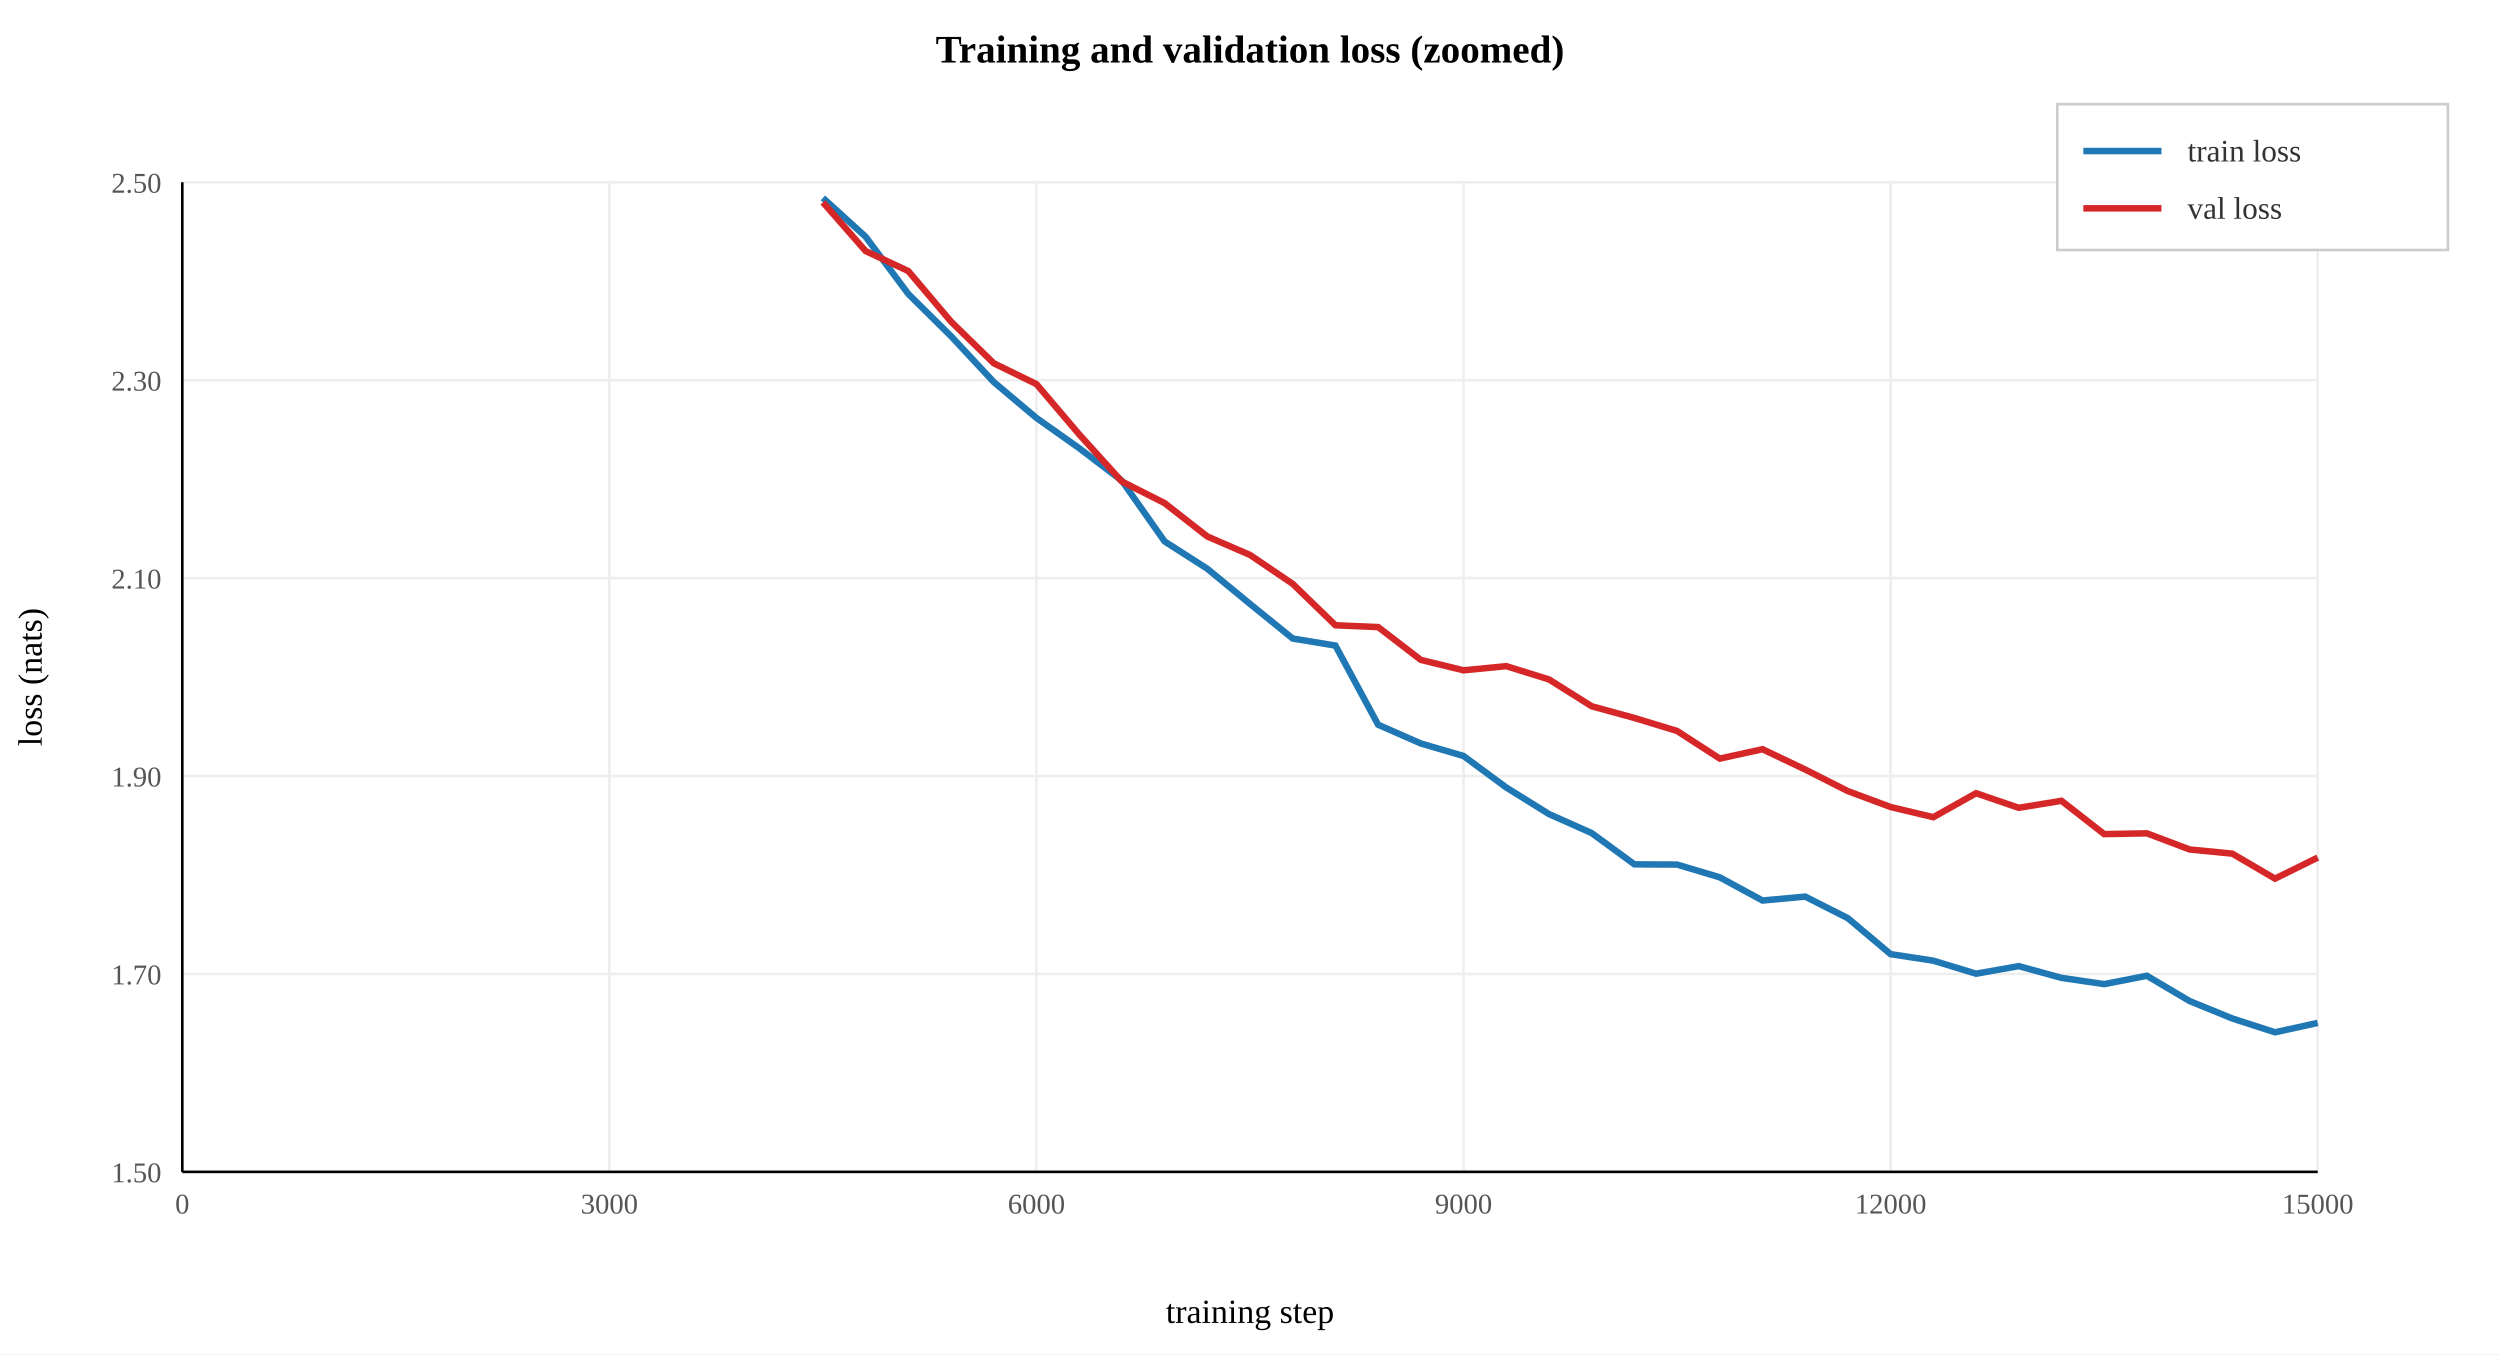
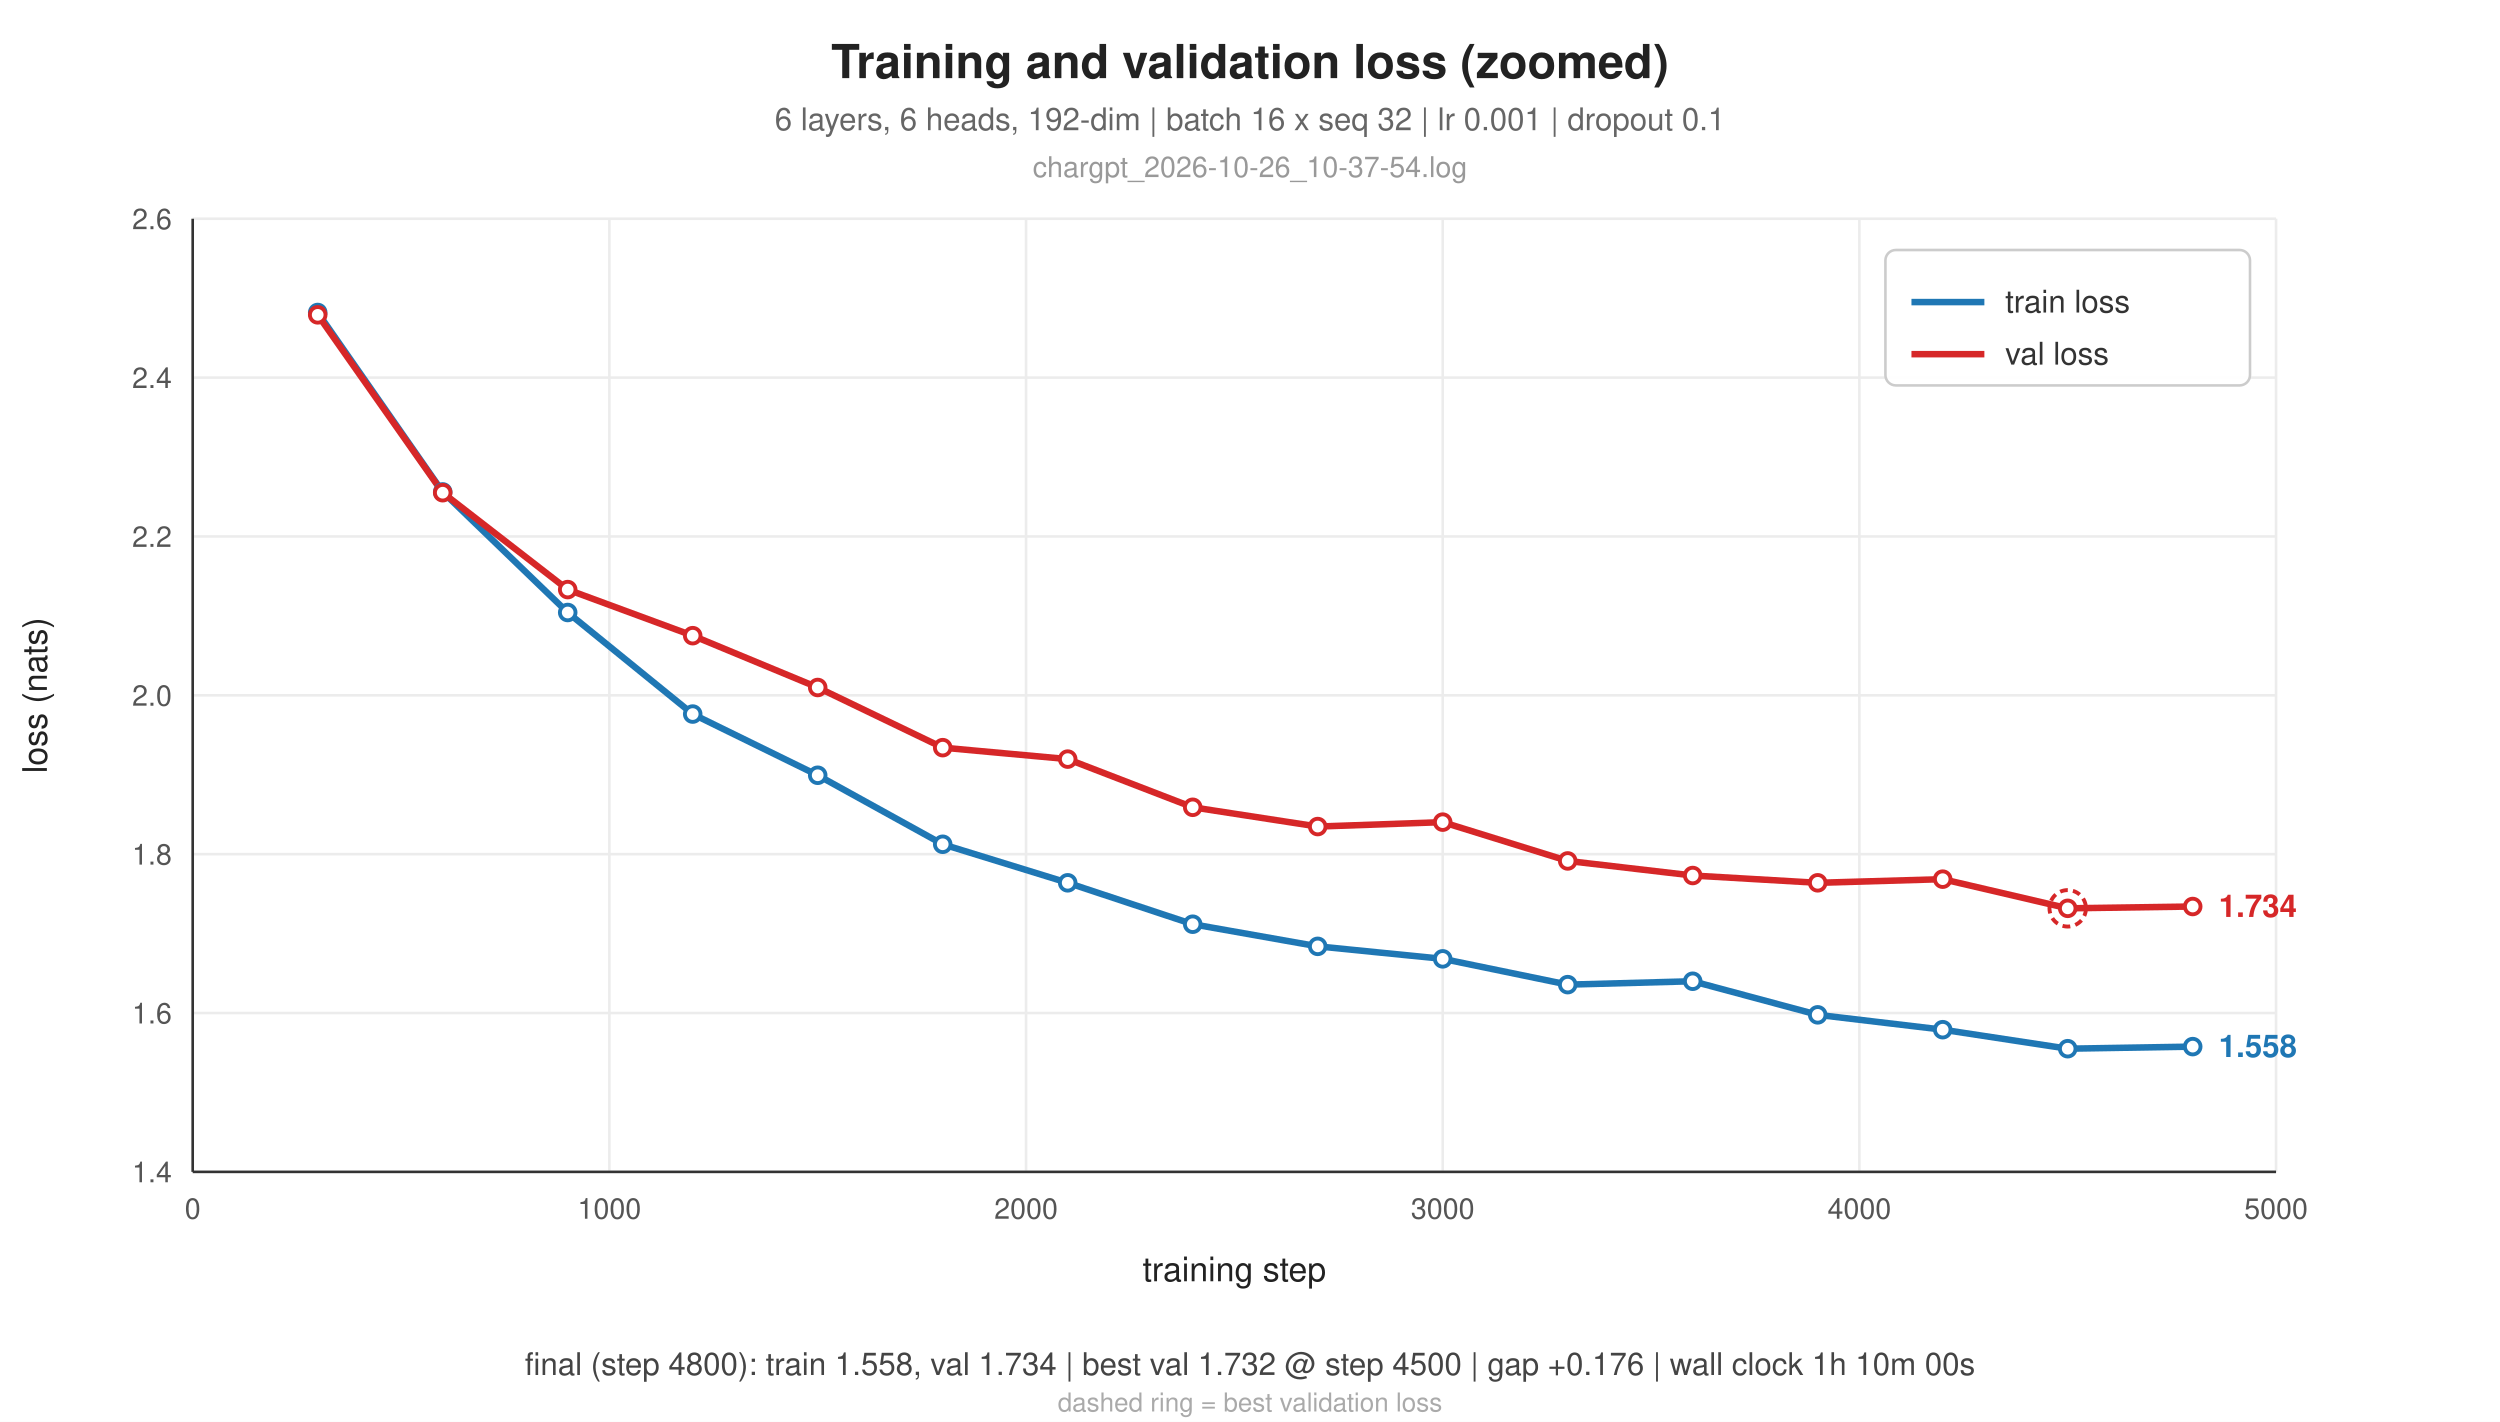
- <svg xmlns="http://www.w3.org/2000/svg" width="960" height="520" viewBox="0 0 960 520">
+ <svg xmlns="http://www.w3.org/2000/svg" width="960" height="546" viewBox="0 0 960 546" font-family="system-ui, -apple-system, 'Segoe UI', Helvetica, Arial, sans-serif">
  <rect width="100%" height="100%" fill="white" />
-   <line x1="70" y1="450.0" x2="890" y2="450.0" stroke="#eee" />
-   <text x="62" y="454.0" text-anchor="end" font-size="11" fill="#555">1.50</text>
-   <line x1="70" y1="374.0" x2="890" y2="374.0" stroke="#eee" />
-   <text x="62" y="378.0" text-anchor="end" font-size="11" fill="#555">1.70</text>
-   <line x1="70" y1="298.0" x2="890" y2="298.0" stroke="#eee" />
-   <text x="62" y="302.0" text-anchor="end" font-size="11" fill="#555">1.90</text>
-   <line x1="70" y1="222.0" x2="890" y2="222.0" stroke="#eee" />
-   <text x="62" y="226.0" text-anchor="end" font-size="11" fill="#555">2.10</text>
-   <line x1="70" y1="146.0" x2="890" y2="146.0" stroke="#eee" />
-   <text x="62" y="150.0" text-anchor="end" font-size="11" fill="#555">2.30</text>
-   <line x1="70" y1="70.0" x2="890" y2="70.0" stroke="#eee" />
-   <text x="62" y="74.0" text-anchor="end" font-size="11" fill="#555">2.50</text>
-   <line x1="70.0" y1="70" x2="70.0" y2="450" stroke="#eee" />
-   <text x="70.0" y="466" text-anchor="middle" font-size="11" fill="#555">0</text>
-   <line x1="234.0" y1="70" x2="234.0" y2="450" stroke="#eee" />
-   <text x="234.0" y="466" text-anchor="middle" font-size="11" fill="#555">3000</text>
-   <line x1="398.0" y1="70" x2="398.0" y2="450" stroke="#eee" />
-   <text x="398.0" y="466" text-anchor="middle" font-size="11" fill="#555">6000</text>
-   <line x1="562.0" y1="70" x2="562.0" y2="450" stroke="#eee" />
-   <text x="562.0" y="466" text-anchor="middle" font-size="11" fill="#555">9000</text>
-   <line x1="726.0" y1="70" x2="726.0" y2="450" stroke="#eee" />
-   <text x="726.0" y="466" text-anchor="middle" font-size="11" fill="#555">12000</text>
-   <line x1="890.0" y1="70" x2="890.0" y2="450" stroke="#eee" />
-   <text x="890.0" y="466" text-anchor="middle" font-size="11" fill="#555">15000</text>
-   <line x1="70" y1="450" x2="890" y2="450" stroke="black" />
-   <line x1="70" y1="70" x2="70" y2="450" stroke="black" />
-   <text x="480.0" y="508" text-anchor="middle" font-size="13">training step</text>
-   <text x="16" y="260.0" text-anchor="middle" font-size="13" transform="rotate(-90 16 260.0)">loss (nats)</text>
-   <text x="480.0" y="24" text-anchor="middle" font-size="15" font-weight="bold">Training and validation loss (zoomed)</text>
-   <path d="M 316.0,76.0 L 332.4,90.9 L 348.8,112.9 L 365.2,129.1 L 381.6,146.7 L 398.0,160.5 L 414.4,172.1 L 430.8,184.6 L 447.2,207.9 L 463.6,218.4 L 480.0,231.9 L 496.4,245.2 L 512.8,247.9 L 529.2,278.3 L 545.6,285.5 L 562.0,290.3 L 578.4,302.4 L 594.8,312.6 L 611.2,319.9 L 627.6,331.9 L 644.0,332.0 L 660.4,336.9 L 676.8,345.8 L 693.2,344.3 L 709.6,352.6 L 726.0,366.4 L 742.4,368.9 L 758.8,373.9 L 775.2,371.0 L 791.6,375.5 L 808.0,377.9 L 824.4,374.7 L 840.8,384.4 L 857.2,391.1 L 873.6,396.4 L 890.0,392.8" fill="none" stroke="#1f77b4" stroke-width="2.5" />
-   <path d="M 316.0,77.7 L 332.4,96.4 L 348.8,104.1 L 365.2,123.5 L 381.6,139.5 L 398.0,147.5 L 414.4,166.8 L 430.8,184.9 L 447.2,193.2 L 463.6,206.0 L 480.0,213.1 L 496.4,224.2 L 512.8,240.1 L 529.2,240.8 L 545.6,253.4 L 562.0,257.4 L 578.4,255.8 L 594.8,260.9 L 611.2,271.2 L 627.6,275.7 L 644.0,280.7 L 660.4,291.3 L 676.8,287.7 L 693.2,295.5 L 709.6,303.8 L 726.0,309.9 L 742.4,313.8 L 758.8,304.6 L 775.2,310.2 L 791.6,307.5 L 808.0,320.3 L 824.4,320.0 L 840.8,326.2 L 857.2,327.8 L 873.6,337.4 L 890.0,329.3" fill="none" stroke="#d62728" stroke-width="2.5" />
-   <rect x="790" y="40" width="150" height="56" fill="white" stroke="#ccc" />
-   <line x1="800" y1="58" x2="830" y2="58" stroke="#1f77b4" stroke-width="2.5" />
-   <text x="840" y="62" font-size="12" fill="#333">train loss</text>
-   <line x1="800" y1="80" x2="830" y2="80" stroke="#d62728" stroke-width="2.5" />
-   <text x="840" y="84" font-size="12" fill="#333">val loss</text>
+   <text x="480.0" y="30" text-anchor="middle" font-size="18" font-weight="bold" fill="#222">Training and validation loss (zoomed)</text>
+   <text x="480.0" y="50" text-anchor="middle" font-size="12" fill="#666">6 layers, 6 heads, 192-dim  |  batch 16 x seq 32  |  lr 0.001  |  dropout 0.1</text>
+   <text x="480.0" y="68" text-anchor="middle" font-size="11" fill="#999">chargpt_2026-10-26_10-37-54.log</text>
+   <line x1="74" y1="450.0" x2="874" y2="450.0" stroke="#ececec" />
+   <text x="66" y="454.0" text-anchor="end" font-size="11" fill="#555">1.4</text>
+   <line x1="74" y1="389.0" x2="874" y2="389.0" stroke="#ececec" />
+   <text x="66" y="393.0" text-anchor="end" font-size="11" fill="#555">1.6</text>
+   <line x1="74" y1="328.0" x2="874" y2="328.0" stroke="#ececec" />
+   <text x="66" y="332.0" text-anchor="end" font-size="11" fill="#555">1.8</text>
+   <line x1="74" y1="267.0" x2="874" y2="267.0" stroke="#ececec" />
+   <text x="66" y="271.0" text-anchor="end" font-size="11" fill="#555">2.0</text>
+   <line x1="74" y1="206.0" x2="874" y2="206.0" stroke="#ececec" />
+   <text x="66" y="210.0" text-anchor="end" font-size="11" fill="#555">2.2</text>
+   <line x1="74" y1="145.0" x2="874" y2="145.0" stroke="#ececec" />
+   <text x="66" y="149.0" text-anchor="end" font-size="11" fill="#555">2.4</text>
+   <line x1="74" y1="84.0" x2="874" y2="84.0" stroke="#ececec" />
+   <text x="66" y="88.0" text-anchor="end" font-size="11" fill="#555">2.6</text>
+   <line x1="74.0" y1="84" x2="74.0" y2="450" stroke="#ececec" />
+   <text x="74.0" y="468" text-anchor="middle" font-size="11" fill="#555">0</text>
+   <line x1="234.0" y1="84" x2="234.0" y2="450" stroke="#ececec" />
+   <text x="234.0" y="468" text-anchor="middle" font-size="11" fill="#555">1000</text>
+   <line x1="394.0" y1="84" x2="394.0" y2="450" stroke="#ececec" />
+   <text x="394.0" y="468" text-anchor="middle" font-size="11" fill="#555">2000</text>
+   <line x1="554.0" y1="84" x2="554.0" y2="450" stroke="#ececec" />
+   <text x="554.0" y="468" text-anchor="middle" font-size="11" fill="#555">3000</text>
+   <line x1="714.0" y1="84" x2="714.0" y2="450" stroke="#ececec" />
+   <text x="714.0" y="468" text-anchor="middle" font-size="11" fill="#555">4000</text>
+   <line x1="874.0" y1="84" x2="874.0" y2="450" stroke="#ececec" />
+   <text x="874.0" y="468" text-anchor="middle" font-size="11" fill="#555">5000</text>
+   <line x1="74" y1="450" x2="874" y2="450" stroke="#333" />
+   <line x1="74" y1="84" x2="74" y2="450" stroke="#333" />
+   <text x="474.0" y="492" text-anchor="middle" font-size="13" fill="#222">training step</text>
+   <text x="18" y="267.0" text-anchor="middle" font-size="13" fill="#222" transform="rotate(-90 18 267.0)">loss (nats)</text>
+   <path d="M 122.0,120.0 L 170.0,188.9 L 218.0,235.2 L 266.0,274.2 L 314.0,297.7 L 362.0,324.2 L 410.0,339.0 L 458.0,354.9 L 506.0,363.4 L 554.0,368.2 L 602.0,378.1 L 650.0,376.8 L 698.0,389.7 L 746.0,395.4 L 794.0,402.7 L 842.0,401.9" fill="none" stroke="#1f77b4" stroke-width="2.5" stroke-linejoin="round" stroke-linecap="round" />
+   <path d="M 122.0,120.9 L 170.0,189.2 L 218.0,226.4 L 266.0,244.1 L 314.0,264.0 L 362.0,287.1 L 410.0,291.5 L 458.0,310.0 L 506.0,317.4 L 554.0,315.7 L 602.0,330.6 L 650.0,336.2 L 698.0,339.0 L 746.0,337.6 L 794.0,348.8 L 842.0,348.1" fill="none" stroke="#d62728" stroke-width="2.5" stroke-linejoin="round" stroke-linecap="round" />
+   <circle cx="122.0" cy="120.0" r="3" fill="white" stroke="#1f77b4" stroke-width="1.5" />
+   <circle cx="122.0" cy="120.9" r="3" fill="white" stroke="#d62728" stroke-width="1.5" />
+   <circle cx="170.0" cy="188.9" r="3" fill="white" stroke="#1f77b4" stroke-width="1.5" />
+   <circle cx="170.0" cy="189.2" r="3" fill="white" stroke="#d62728" stroke-width="1.5" />
+   <circle cx="218.0" cy="235.2" r="3" fill="white" stroke="#1f77b4" stroke-width="1.5" />
+   <circle cx="218.0" cy="226.4" r="3" fill="white" stroke="#d62728" stroke-width="1.5" />
+   <circle cx="266.0" cy="274.2" r="3" fill="white" stroke="#1f77b4" stroke-width="1.5" />
+   <circle cx="266.0" cy="244.1" r="3" fill="white" stroke="#d62728" stroke-width="1.5" />
+   <circle cx="314.0" cy="297.7" r="3" fill="white" stroke="#1f77b4" stroke-width="1.5" />
+   <circle cx="314.0" cy="264.0" r="3" fill="white" stroke="#d62728" stroke-width="1.5" />
+   <circle cx="362.0" cy="324.2" r="3" fill="white" stroke="#1f77b4" stroke-width="1.5" />
+   <circle cx="362.0" cy="287.1" r="3" fill="white" stroke="#d62728" stroke-width="1.5" />
+   <circle cx="410.0" cy="339.0" r="3" fill="white" stroke="#1f77b4" stroke-width="1.5" />
+   <circle cx="410.0" cy="291.5" r="3" fill="white" stroke="#d62728" stroke-width="1.5" />
+   <circle cx="458.0" cy="354.9" r="3" fill="white" stroke="#1f77b4" stroke-width="1.5" />
+   <circle cx="458.0" cy="310.0" r="3" fill="white" stroke="#d62728" stroke-width="1.5" />
+   <circle cx="506.0" cy="363.4" r="3" fill="white" stroke="#1f77b4" stroke-width="1.5" />
+   <circle cx="506.0" cy="317.4" r="3" fill="white" stroke="#d62728" stroke-width="1.5" />
+   <circle cx="554.0" cy="368.2" r="3" fill="white" stroke="#1f77b4" stroke-width="1.5" />
+   <circle cx="554.0" cy="315.7" r="3" fill="white" stroke="#d62728" stroke-width="1.5" />
+   <circle cx="602.0" cy="378.1" r="3" fill="white" stroke="#1f77b4" stroke-width="1.5" />
+   <circle cx="602.0" cy="330.6" r="3" fill="white" stroke="#d62728" stroke-width="1.5" />
+   <circle cx="650.0" cy="376.8" r="3" fill="white" stroke="#1f77b4" stroke-width="1.5" />
+   <circle cx="650.0" cy="336.2" r="3" fill="white" stroke="#d62728" stroke-width="1.5" />
+   <circle cx="698.0" cy="389.7" r="3" fill="white" stroke="#1f77b4" stroke-width="1.5" />
+   <circle cx="698.0" cy="339.0" r="3" fill="white" stroke="#d62728" stroke-width="1.5" />
+   <circle cx="746.0" cy="395.4" r="3" fill="white" stroke="#1f77b4" stroke-width="1.5" />
+   <circle cx="746.0" cy="337.6" r="3" fill="white" stroke="#d62728" stroke-width="1.5" />
+   <circle cx="794.0" cy="402.7" r="3" fill="white" stroke="#1f77b4" stroke-width="1.5" />
+   <circle cx="794.0" cy="348.8" r="3" fill="white" stroke="#d62728" stroke-width="1.5" />
+   <circle cx="842.0" cy="401.9" r="3" fill="white" stroke="#1f77b4" stroke-width="1.5" />
+   <circle cx="842.0" cy="348.1" r="3" fill="white" stroke="#d62728" stroke-width="1.5" />
+   <circle cx="794.0" cy="348.8" r="7" fill="none" stroke="#d62728" stroke-width="1.5" stroke-dasharray="3 2" />
+   <text x="852.0" y="405.9" font-size="12" font-weight="bold" fill="#1f77b4">1.558</text>
+   <text x="852.0" y="352.1" font-size="12" font-weight="bold" fill="#d62728">1.734</text>
+   <rect x="724" y="96" width="140" height="52" rx="4" fill="white" fill-opacity="0.92" stroke="#ccc" />
+   <line x1="734" y1="116" x2="762" y2="116" stroke="#1f77b4" stroke-width="2.5" />
+   <text x="770" y="120" font-size="12" fill="#333">train loss</text>
+   <line x1="734" y1="136" x2="762" y2="136" stroke="#d62728" stroke-width="2.5" />
+   <text x="770" y="140" font-size="12" fill="#333">val loss</text>
+   <text x="480.0" y="528" text-anchor="middle" font-size="12" fill="#444">final (step 4800): train 1.558, val 1.734   |   best val 1.732 @ step 4500   |   gap +0.176   |   wall clock 1h 10m 00s</text>
+   <text x="480.0" y="542" text-anchor="middle" font-size="10" fill="#aaa">dashed ring = best validation loss</text>
</svg>
